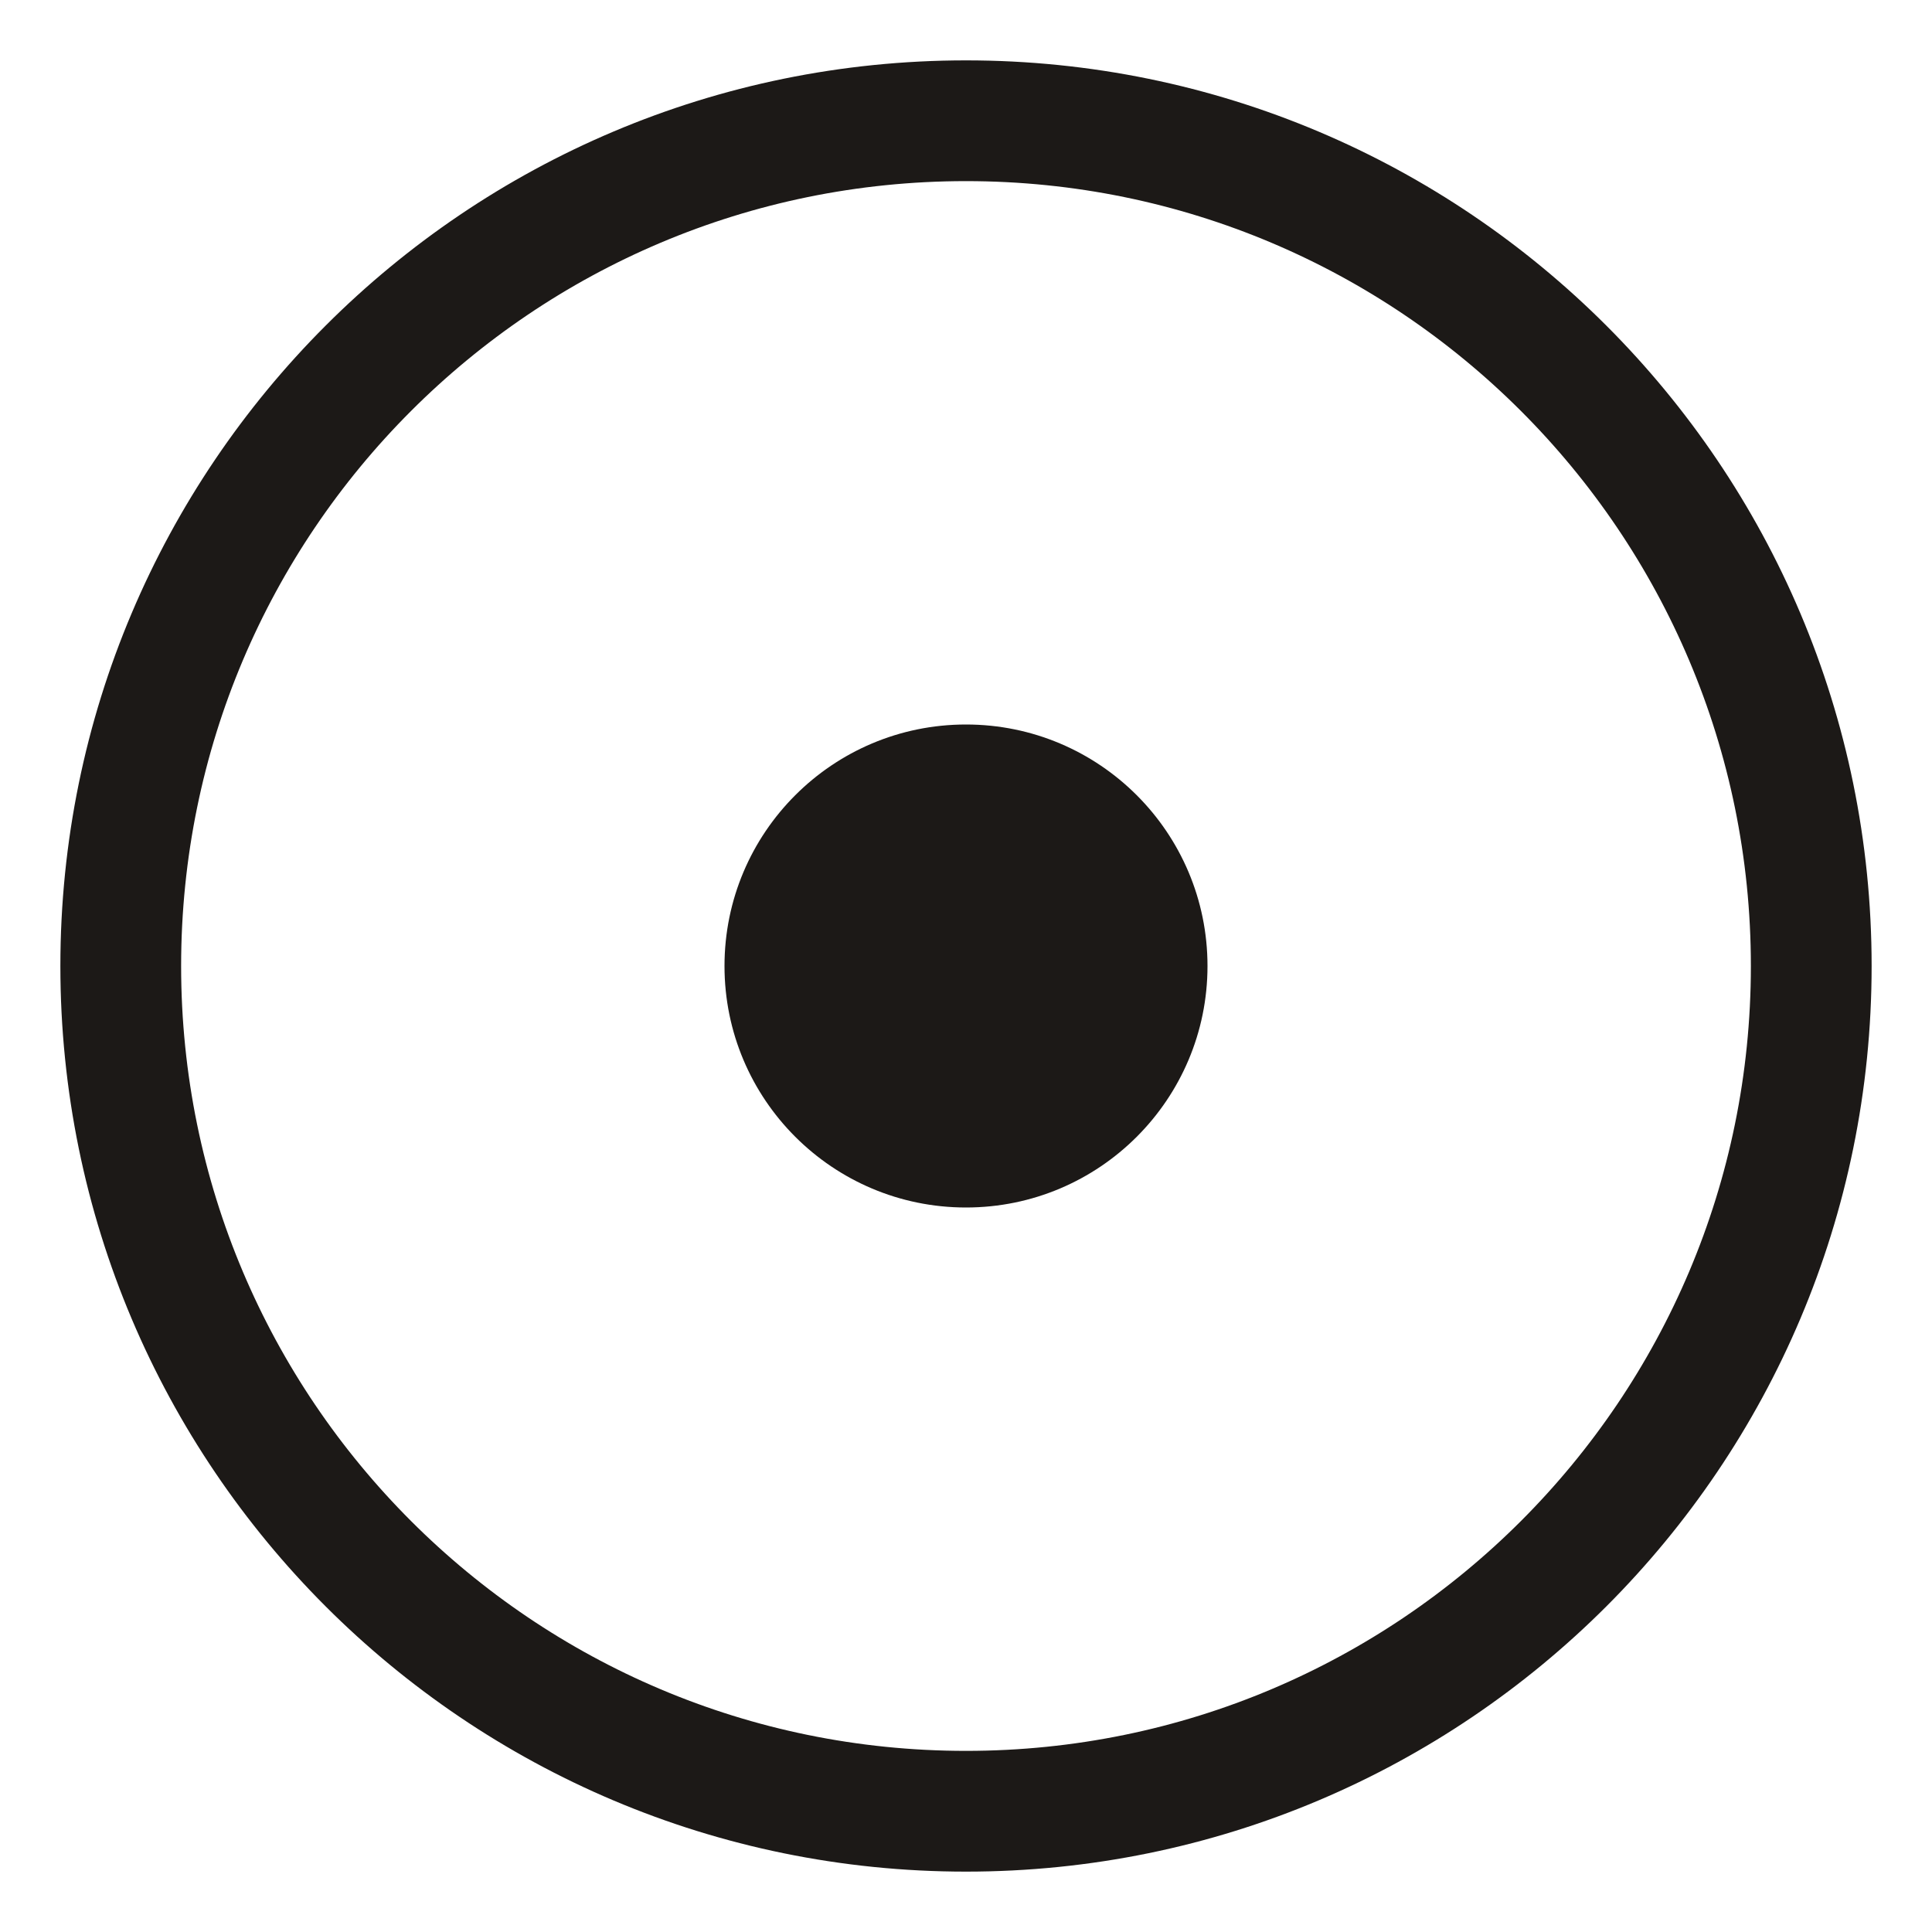
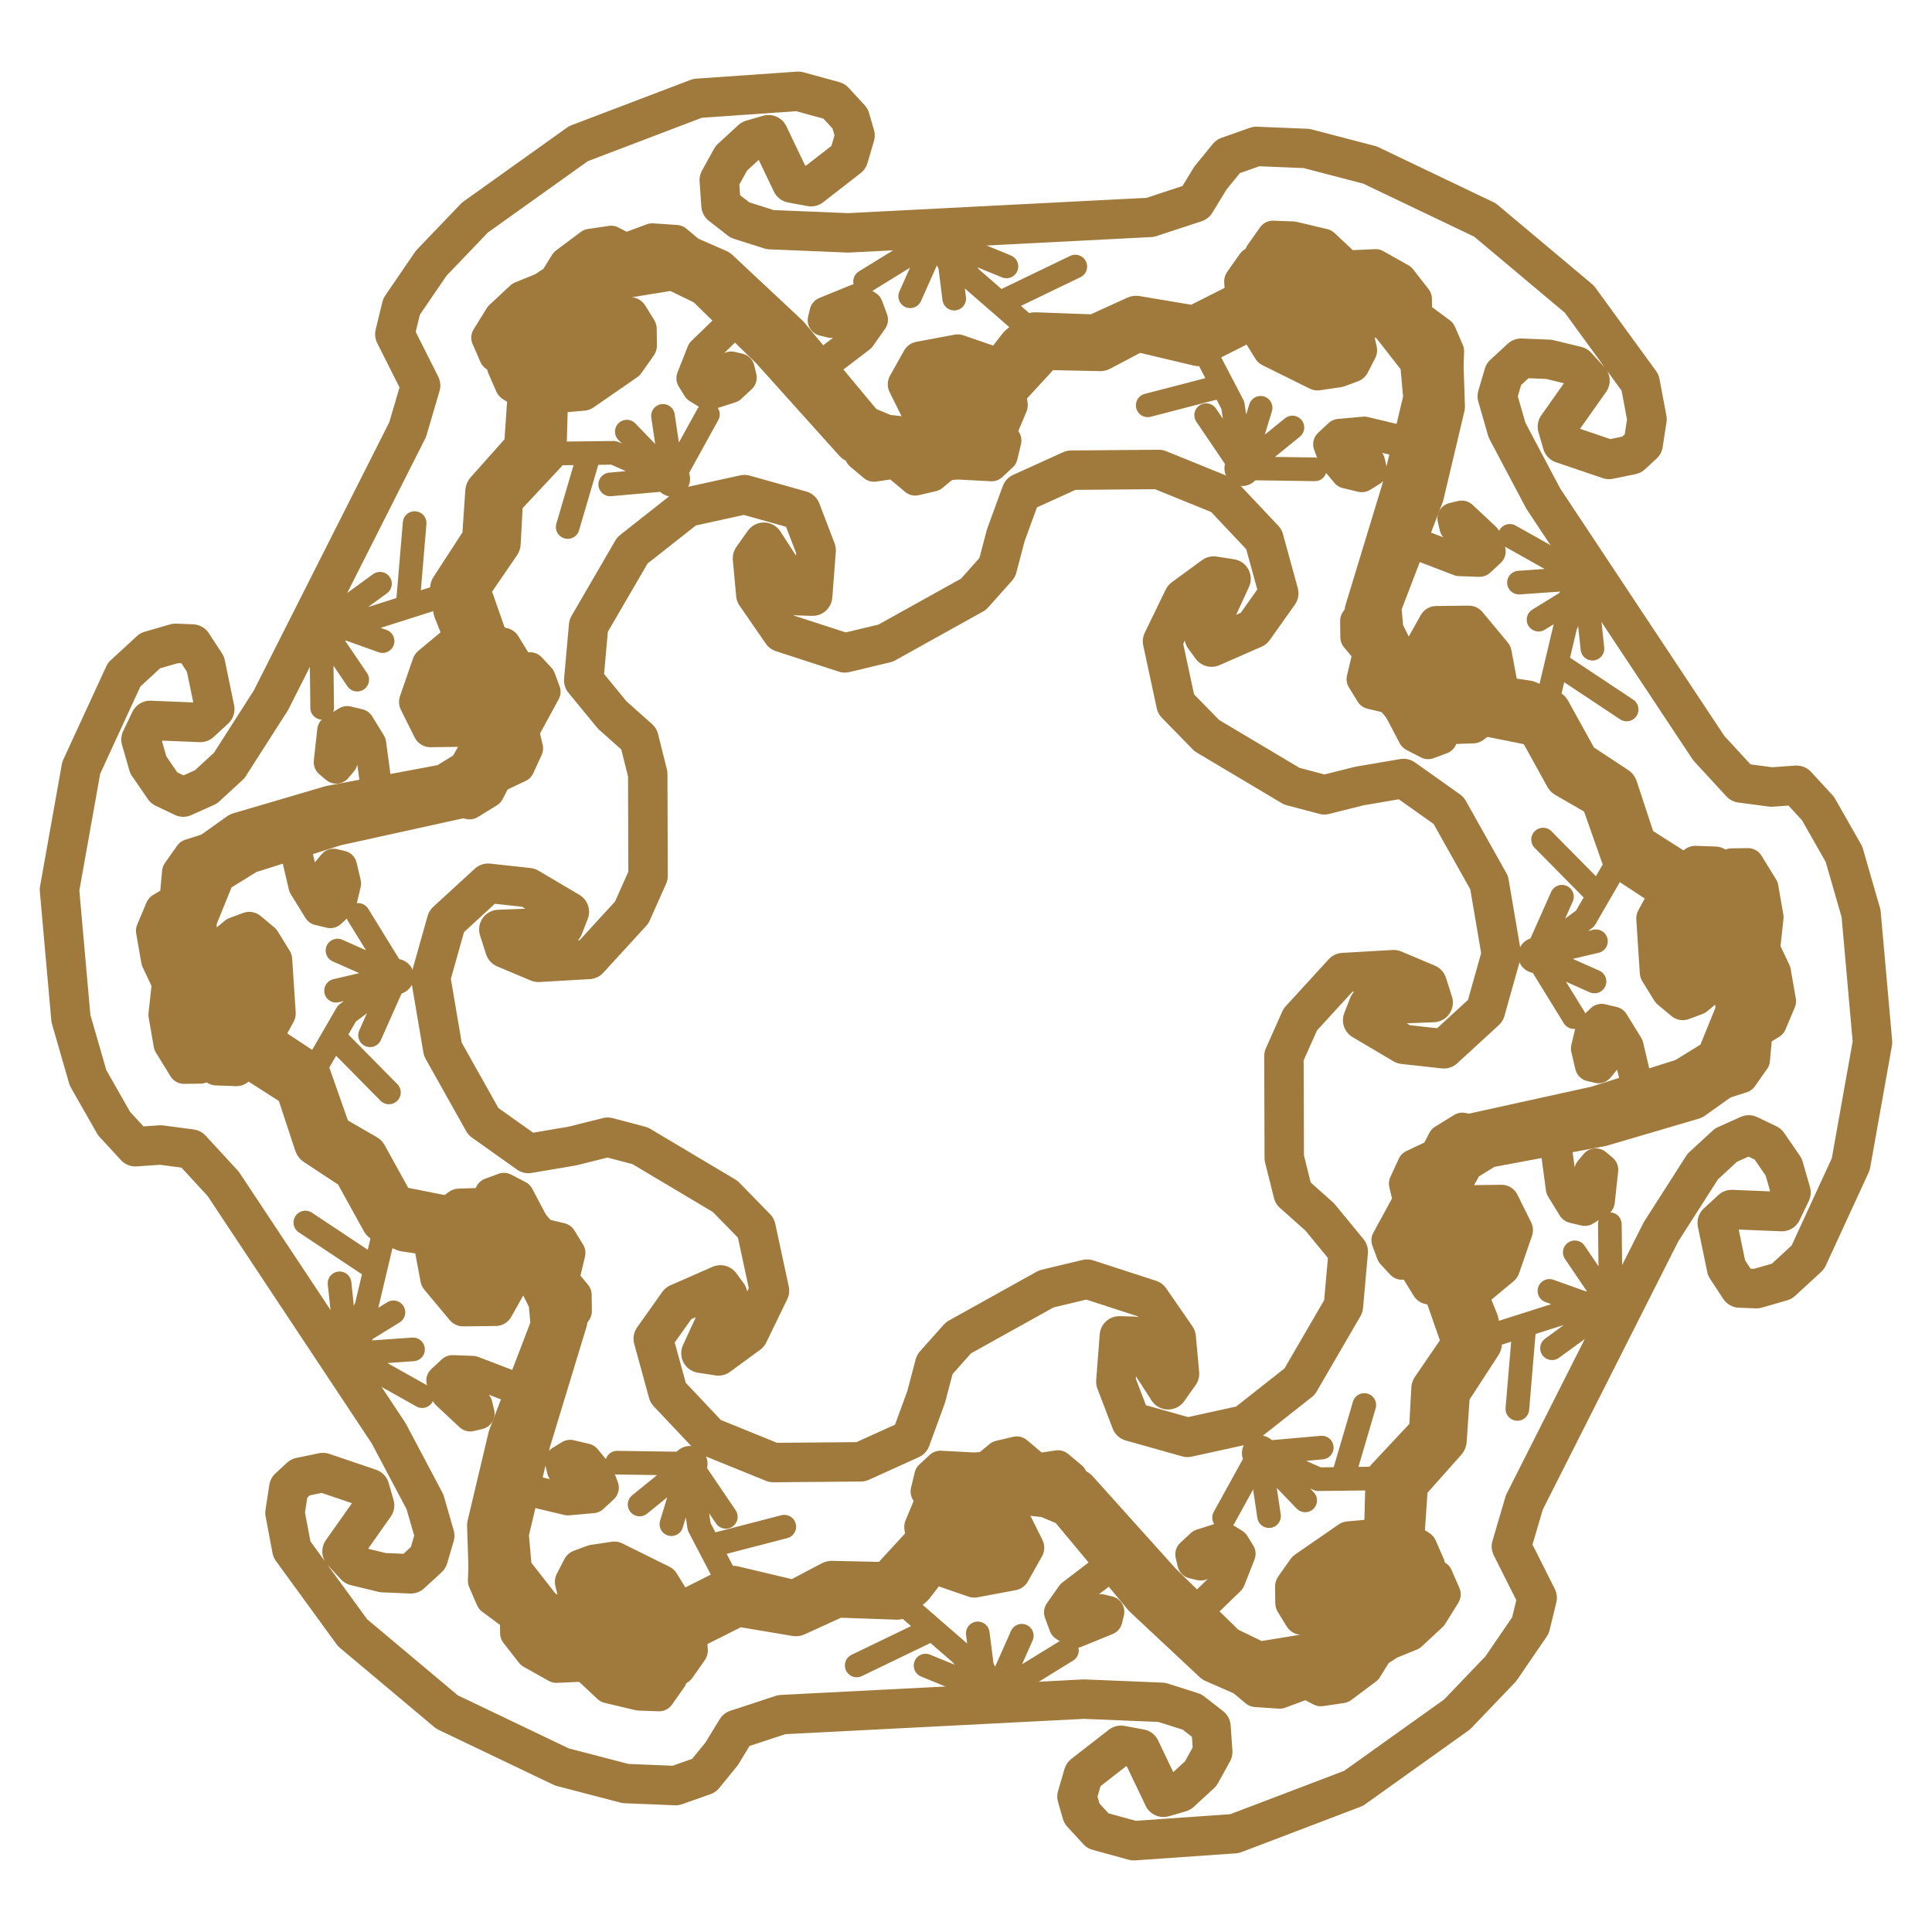
- <svg xmlns="http://www.w3.org/2000/svg" viewBox="0 0 32 32">
-   <circle cx="16" cy="16" r="14" fill="none" stroke="#1c1917" stroke-width="2" />
-   <circle cx="16" cy="16" r="4" fill="#1c1917" />
+ <svg xmlns="http://www.w3.org/2000/svg" viewBox="-245 -245 490 490" fill="none" stroke-linecap="round" stroke-linejoin="round">
+   <g transform="rotate(373.3534)" stroke="#a07a3c">
+     <path stroke-width="11" d="M164 -2L135 12L131 17L128 25L129 39L145 64L140 77L142 88L134 102L139 126L135 140L125 150L113 155L104 153L84 141M166 2L139 14L134 19L132 26L133 38L147 58L149 63L144 77L146 89L139 102L143 126L139 142L126 155L113 159L102 157L81 145M84 141L58 123L50 122L42 123L31 132L17 157L3 160L-5 167L-21 167L-40 183L-54 187L-67 184L-77 176L-80 167L-80 143M81 145L57 127L51 126L43 127L33 134L23 156L20 160L5 163L-4 170L-19 171L-38 187L-53 191L-71 186L-82 177L-85 166L-85 143M-80 143L-78 111L-80 104L-86 98L-99 92L-127 93L-137 82L-147 79L-156 65L-178 57L-189 47L-193 34L-191 21L-184 14L-164 2M-85 143L-81 113L-83 107L-88 101L-100 96L-123 98L-129 97L-139 86L-150 82L-158 69L-181 61L-192 49L-197 32L-194 18L-187 10L-166 -2M-164 2L-135 -12L-131 -17L-128 -25L-129 -39L-145 -64L-140 -77L-142 -88L-134 -102L-139 -126L-135 -140L-125 -150L-113 -155L-104 -153L-84 -141M-166 -2L-139 -14L-134 -19L-132 -26L-133 -38L-147 -58L-149 -63L-144 -77L-146 -89L-139 -102L-143 -126L-139 -142L-126 -155L-113 -159L-102 -157L-81 -145M-84 -141L-58 -123L-50 -122L-42 -123L-31 -132L-17 -157L-3 -160L5 -167L21 -167L40 -183L54 -187L67 -184L77 -176L80 -167L80 -143M-81 -145L-57 -127L-51 -126L-43 -127L-33 -134L-23 -156L-20 -160L-5 -163L4 -170L19 -171L38 -187L53 -191L71 -186L82 -177L85 -166L85 -143M80 -143L78 -111L80 -104L86 -98L99 -92L127 -93L137 -82L147 -79L156 -65L178 -57L189 -47L193 -34L191 -21L184 -14L164 -2M85 -143L81 -113L83 -107L88 -101L100 -96L123 -98L129 -97L139 -86L150 -82L158 -69L181 -61L192 -49L197 -32L194 -18L187 -10L166 2" />
+     <path stroke-width="9" d="M132 17L128 21L124 29L123 37L124 43L133 52L139 52L144 51L150 43L151 33L146 27L138 29L135 38L137 41L140 42L143 40L145 34L143 31L140 35M129 134L124 136L124 132L129 127L135 126L137 129L135 133L126 141L121 141L118 138L117 134L119 129L128 119L140 115L146 117L149 121L151 127L149 134L143 143L136 150L126 155L119 156M134 19L129 23L126 30L126 43L133 49L141 49L146 45L149 36L147 31L144 29L140 30L138 34L139 40L141 39L143 33L141 36M128 132L125 133L131 128L134 129L130 136L125 138L121 138L120 133L123 127L131 120L139 118L144 119L147 122L147 133L136 147L127 152L120 154M179 46L179 46M101 103L101 103M51 123L45 121L37 122L29 125L24 129L22 141L24 146L28 150L38 151L47 147L49 140L44 134L35 136L32 139L33 142L37 144L43 142L44 139L40 138M-51 179L-56 175L-53 173L-45 175L-42 180L-43 183L-48 184L-59 179L-61 175L-60 171L-57 169L-52 167L-39 170L-30 179L-28 185L-30 190L-35 194L-42 196L-52 195L-62 192L-71 187L-76 181M51 125L45 124L37 124L26 131L24 140L28 147L35 149L43 147L47 143L47 139L44 136L39 136L35 140L37 142L43 141L40 140M-50 177L-53 175L-46 177L-45 181L-53 180L-57 178L-58 174L-55 170L-49 170L-38 173L-32 179L-31 184L-32 188L-41 194L-60 191L-68 186L-73 181M50 178L50 178M-39 139L-39 139M-81 106L-82 100L-87 93L-94 88L-100 86L-111 89L-115 94L-116 99L-112 108L-104 114L-96 112L-94 105L-100 98L-104 98L-107 100L-106 104L-102 109L-99 108L-100 103M-181 45L-179 39L-176 41L-174 49L-176 54L-180 54L-183 51L-185 39L-182 35L-179 33L-175 35L-171 39L-167 52L-170 63L-174 68L-179 69L-185 67L-191 62L-195 53L-198 43L-197 32L-195 25M-83 106L-85 100L-89 94L-100 88L-109 90L-113 97L-112 104L-106 111L-100 112L-97 110L-96 106L-98 102L-104 100L-104 103L-101 108L-102 104M-178 45L-178 41L-177 49L-179 52L-183 44L-182 39L-180 36L-175 37L-171 43L-169 54L-171 62L-175 65L-179 66L-188 61L-195 44L-195 34L-193 27M-130 132L-130 132M-140 36L-140 36M-132 -17L-128 -21L-124 -29L-123 -37L-124 -43L-133 -52L-139 -52L-144 -51L-150 -43L-151 -33L-146 -27L-138 -29L-135 -38L-137 -41L-140 -42L-143 -40L-145 -34L-143 -31L-140 -35M-129 -134L-124 -136L-124 -132L-129 -127L-135 -126L-137 -129L-135 -133L-126 -141L-121 -141L-118 -138L-117 -134L-119 -129L-128 -119L-140 -115L-146 -117L-149 -121L-151 -127L-149 -134L-143 -143L-136 -150L-126 -155L-119 -156M-134 -19L-129 -23L-126 -30L-126 -43L-133 -49L-141 -49L-146 -45L-149 -36L-147 -31L-144 -29L-140 -30L-138 -34L-139 -40L-141 -39L-143 -33L-141 -36M-128 -132L-125 -133L-131 -128L-134 -129L-130 -136L-125 -138L-121 -138L-120 -133L-123 -127L-131 -120L-139 -118L-144 -119L-147 -122L-147 -133L-136 -147L-127 -152L-120 -154M-179 -46L-179 -46M-101 -103L-101 -103M-51 -123L-45 -121L-37 -122L-29 -125L-24 -129L-22 -141L-24 -146L-28 -150L-38 -151L-47 -147L-49 -140L-44 -134L-35 -136L-32 -139L-33 -142L-37 -144L-43 -142L-44 -139L-40 -138M51 -179L56 -175L53 -173L45 -175L42 -180L43 -183L48 -184L59 -179L61 -175L60 -171L57 -169L52 -167L39 -170L30 -179L28 -185L30 -190L35 -194L42 -196L52 -195L62 -192L71 -187L76 -181M-51 -125L-45 -124L-37 -124L-26 -131L-24 -140L-28 -147L-35 -149L-43 -147L-47 -143L-47 -139L-44 -136L-39 -136L-35 -140L-37 -142L-43 -141L-40 -140M50 -177L53 -175L46 -177L45 -181L53 -180L57 -178L58 -174L55 -170L49 -170L38 -173L32 -179L31 -184L32 -188L41 -194L60 -191L68 -186L73 -181M-50 -178L-50 -178M39 -139L39 -139M81 -106L82 -100L87 -93L94 -88L100 -86L111 -89L115 -94L116 -99L112 -108L104 -114L96 -112L94 -105L100 -98L104 -98L107 -100L106 -104L102 -109L99 -108L100 -103M181 -45L179 -39L176 -41L174 -49L176 -54L180 -54L183 -51L185 -39L182 -35L179 -33L175 -35L171 -39L167 -52L170 -63L174 -68L179 -69L185 -67L191 -62L195 -53L198 -43L197 -32L195 -25M83 -106L85 -100L89 -94L100 -88L109 -90L113 -97L112 -104L106 -111L100 -112L97 -110L96 -106L98 -102L104 -100L104 -103L101 -108L102 -104M178 -45L178 -41L177 -49L179 -52L183 -44L182 -39L180 -36L175 -37L171 -43L169 -54L171 -62L175 -65L179 -66L188 -61L195 -44L195 -34L193 -27M130 -132L130 -132M140 -36L140 -36" />
+     <path stroke-width="8" d="M141 13L137 11L132 11L128 15L127 19L122 23L121 28L123 32L120 43L122 46L125 48M152 123L155 127L153 133L149 139L142 144L140 150L135 156L130 158L126 157L120 161L114 162L110 160L109 154M59 129L59 124L56 120L52 118L47 120L41 117L37 119L34 123L23 125L21 128L21 132M-31 193L-33 198L-38 199L-46 199L-53 195L-60 197L-67 195L-72 191L-73 187L-80 184L-83 180L-84 175L-78 171M-82 115L-78 113L-76 108L-77 104L-81 101L-81 94L-84 91L-90 91L-97 83L-101 82L-104 84M-183 70L-187 71L-192 66L-195 59L-196 51L-200 46L-203 39L-202 33L-199 30L-200 23L-198 18L-193 15L-188 18M-141 -13L-137 -11L-132 -11L-128 -15L-127 -19L-122 -23L-121 -28L-123 -32L-120 -43L-122 -46L-125 -48M-152 -123L-155 -127L-153 -133L-149 -139L-142 -144L-140 -150L-135 -156L-130 -158L-126 -157L-120 -161L-114 -162L-110 -160L-109 -154M-59 -129L-59 -124L-56 -120L-52 -118L-47 -120L-41 -117L-37 -119L-34 -123L-23 -125L-21 -128L-21 -132M31 -193L33 -198L38 -199L46 -199L53 -195L60 -197L67 -195L72 -191L73 -187L80 -184L83 -180L84 -175L78 -171M82 -115L78 -113L76 -108L77 -104L81 -101L81 -94L84 -91L90 -91L97 -83L101 -82L104 -84M183 -70L187 -71L192 -66L195 -59L196 -51L200 -46L203 -39L202 -33L199 -30L200 -23L198 -18L193 -15L188 -18" />
+     <path stroke-width="8" d="M155 7L160 20L164 24L167 24L170 21L169 13L167 12L166 14L167 19M97 130L93 134L91 134L90 132L92 129L97 126L100 127L102 129L101 136L94 147M72 138L63 149L61 154L63 157L66 158L73 153L73 151L71 151L67 154M-64 149L-70 148L-71 146L-69 144L-65 144L-61 147L-59 150L-61 153L-67 155L-81 155M-83 131L-98 129L-103 130L-105 133L-103 136L-96 140L-94 139L-95 137L-100 135M-161 19L-163 14L-162 12L-160 12L-158 16L-158 21L-160 24L-163 24L-168 19L-174 7M-155 -7L-160 -20L-164 -24L-167 -24L-170 -21L-169 -13L-167 -12L-166 -14L-167 -19M-97 -130L-93 -134L-91 -134L-90 -132L-92 -129L-97 -126L-100 -127L-102 -129L-101 -136L-94 -147M-72 -138L-63 -149L-61 -154L-63 -157L-66 -158L-73 -153L-73 -151L-71 -151L-67 -154M64 -149L70 -148L71 -146L69 -144L65 -144L61 -147L59 -150L61 -153L67 -155L81 -155M83 -131L98 -129L103 -130L105 -133L103 -136L96 -140L94 -139L95 -137L100 -135M161 -19L163 -14L162 -12L160 -12L158 -16L158 -21L160 -24L163 -24L168 -19L174 -7" />
+     <path stroke-width="6" d="M147 63L167 51L179 46M101 103L117 106L137 101M179 46L174 26M96 121L101 103M179 46L167 35M107 118L101 103M179 46L172 47L163 46M115 112L101 103M179 46L167 60M116 98L101 103M159 57L159 57M123 104L123 104M159 57L162 77M124 85L123 104M18 159L39 170L50 178M-39 139L-33 154L-20 169M50 178L65 163M-57 143L-39 139M50 178L53 162M-49 152L-39 139M50 178L45 172L42 164M-40 155L-39 139M50 178L31 175M-27 150L-39 139M30 166L30 166M-29 158L-29 158M30 166L14 179M-12 149L-29 158M-128 95L-128 119L-130 132M-140 36L-150 48L-156 68M-130 132L-109 138M-153 23L-140 36M-130 132L-114 127M-156 33L-140 36M-130 132L-127 125L-121 119M-154 43L-140 36M-130 132L-136 115M-143 52L-140 36M-129 109L-129 109M-151 55L-151 55M-129 109L-148 102M-135 65L-151 55M-147 -63L-167 -51L-179 -46M-101 -103L-117 -106L-137 -101M-179 -46L-174 -26M-96 -121L-101 -103M-179 -46L-167 -35M-107 -118L-101 -103M-179 -46L-172 -47L-163 -46M-115 -112L-101 -103M-179 -46L-167 -60M-116 -98L-101 -103M-159 -57L-159 -57M-123 -104L-123 -104M-159 -57L-162 -77M-124 -85L-123 -104M-18 -159L-39 -170L-50 -178M39 -139L33 -154L20 -169M-50 -178L-65 -163M57 -143L39 -139M-50 -178L-53 -162M49 -152L39 -139M-50 -178L-45 -172L-42 -164M40 -155L39 -139M-50 -178L-31 -175M27 -150L39 -139M-30 -166L-30 -166M29 -158L29 -158M-30 -166L-14 -179M12 -149L29 -158M128 -95L128 -119L130 -132M140 -36L150 -48L156 -68M130 -132L109 -138M153 -23L140 -36M130 -132L114 -127M156 -33L140 -36M130 -132L127 -125L121 -119M154 -43L140 -36M130 -132L136 -115M143 -52L140 -36M129 -109L129 -109M151 -55L151 -55M129 -109L148 -102M135 -65L151 -55" />
+   </g>
+   <g transform="rotate(407.3534)" stroke="#a07a3c">
+     <path stroke-width="10" d="M209 0L216 2L220 8L223 21L224 37L220 69L208 99L192 119L184 124L178 124L174 122L171 117L172 105L176 102L189 106L191 102L191 95L189 89L184 85L178 86L171 90L157 104L108 163L103 174L105 181M105 181L106 188L103 195L94 204L80 213L50 225L19 229L-7 226L-15 221L-19 216L-19 212L-16 207L-5 201L-1 203L2 217L7 217L13 213L18 208L18 202L15 197L7 193L-12 188L-87 176L-99 176L-105 181M-105 181L-109 186L-117 186L-130 183L-144 176L-170 156L-189 131L-199 107L-199 98L-196 92L-193 89L-187 90L-177 96L-177 101L-186 110L-184 115L-178 118L-171 119L-166 117L-164 111L-164 103L-169 84L-196 12L-202 2L-209 0M-209 0L-216 -2L-220 -8L-223 -21L-224 -37L-220 -69L-208 -99L-192 -119L-184 -124L-178 -124L-174 -122L-171 -117L-172 -105L-176 -102L-189 -106L-191 -102L-191 -95L-189 -89L-184 -85L-178 -86L-171 -90L-157 -104L-108 -163L-103 -174L-105 -181M-105 -181L-106 -188L-103 -195L-94 -204L-80 -213L-50 -225L-19 -229L7 -226L15 -221L19 -216L19 -212L16 -207L5 -201L1 -203L-2 -217L-7 -217L-13 -213L-18 -208L-18 -202L-15 -197L-7 -193L12 -188L87 -176L99 -176L105 -181M105 -181L109 -186L117 -186L130 -183L144 -176L170 -156L189 -131L199 -107L199 -98L196 -92L193 -89L187 -90L177 -96L177 -101L186 -110L184 -115L178 -118L171 -119L166 -117L164 -111L164 -103L169 -84L196 -12L202 -2L209 0" />
+   </g>
+   <g transform="rotate(395.3534)" stroke="#a07a3c">
+     <path stroke-width="10" d="M110 0L121 3L128 15L130 37L125 54L115 65L101 70L92 64L86 54L89 52L104 58L104 53L98 46L87 42L71 47L64 55L53 78L52 87L55 95M55 95L58 106L51 118L33 131L16 135L1 132L-10 123L-10 112L-4 102L-1 103L2 119L6 117L9 108L7 96L-5 85L-16 83L-41 85L-49 88L-55 95M-55 95L-63 103L-77 103L-96 94L-109 81L-114 67L-111 53L-102 48L-90 47L-89 51L-102 61L-98 64L-89 62L-79 54L-77 38L-79 28L-94 7L-101 1L-110 0M-110 0L-121 -3L-128 -15L-130 -37L-125 -54L-115 -65L-101 -70L-92 -64L-86 -54L-89 -52L-104 -58L-104 -53L-98 -46L-87 -42L-71 -47L-64 -55L-53 -78L-52 -87L-55 -95M-55 -95L-58 -106L-51 -118L-33 -131L-16 -135L-1 -132L10 -123L10 -112L4 -102L1 -103L-2 -119L-6 -117L-9 -108L-7 -96L5 -85L16 -83L41 -85L49 -88L55 -95M55 -95L63 -103L77 -103L96 -94L109 -81L114 -67L111 -53L102 -48L90 -47L89 -51L102 -61L98 -64L89 -62L79 -54L77 -38L79 -28L94 -7L101 -1L110 0" />
+   </g>
</svg>
